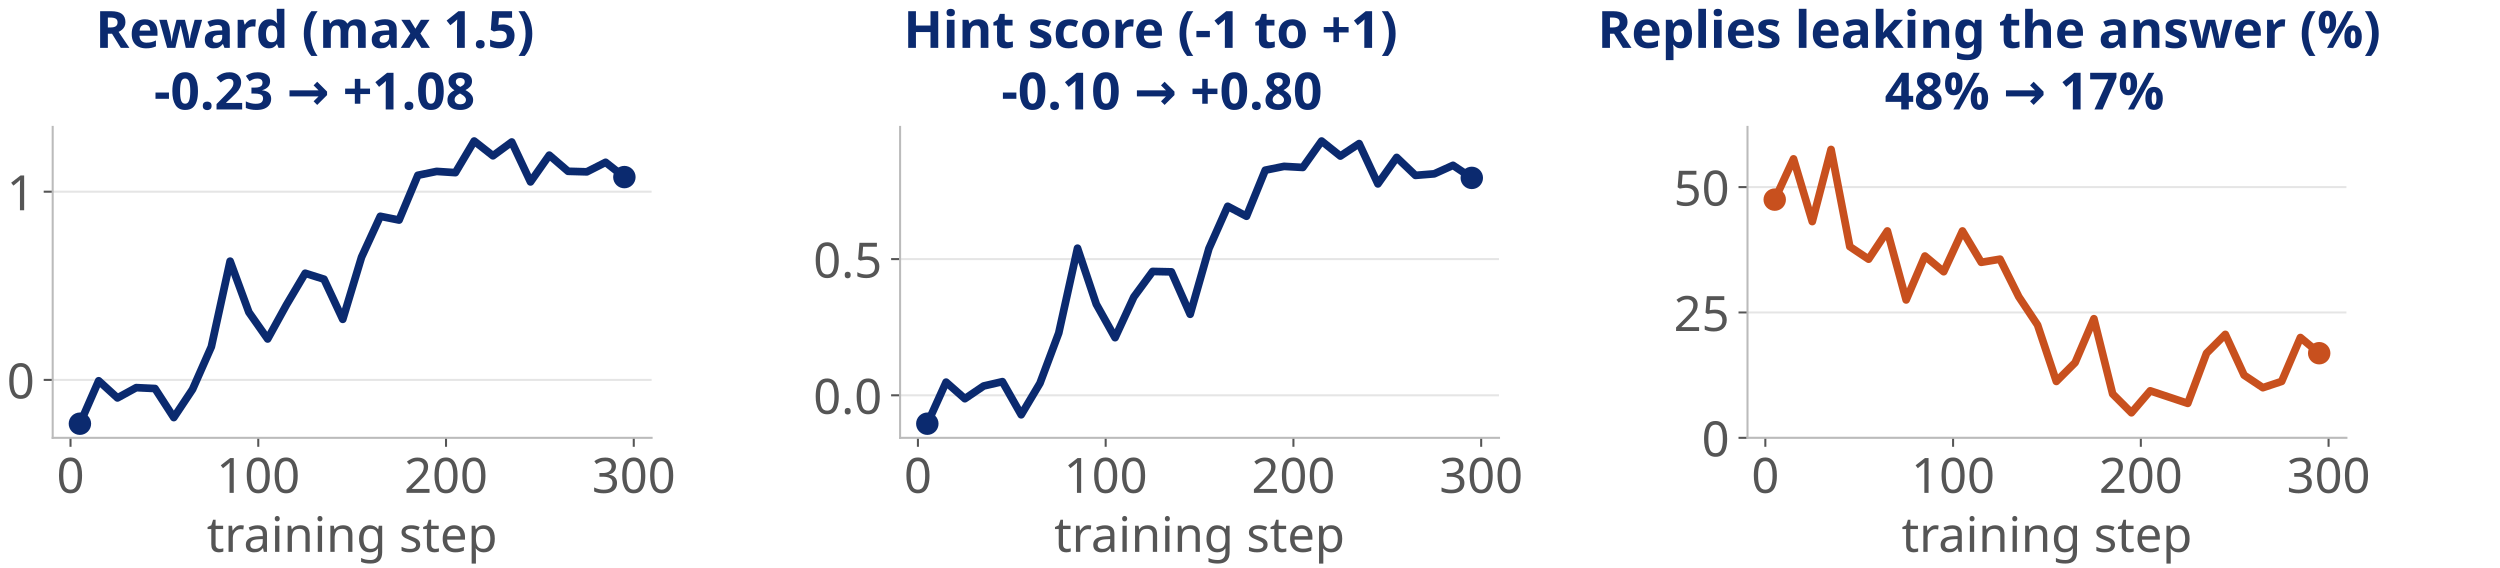
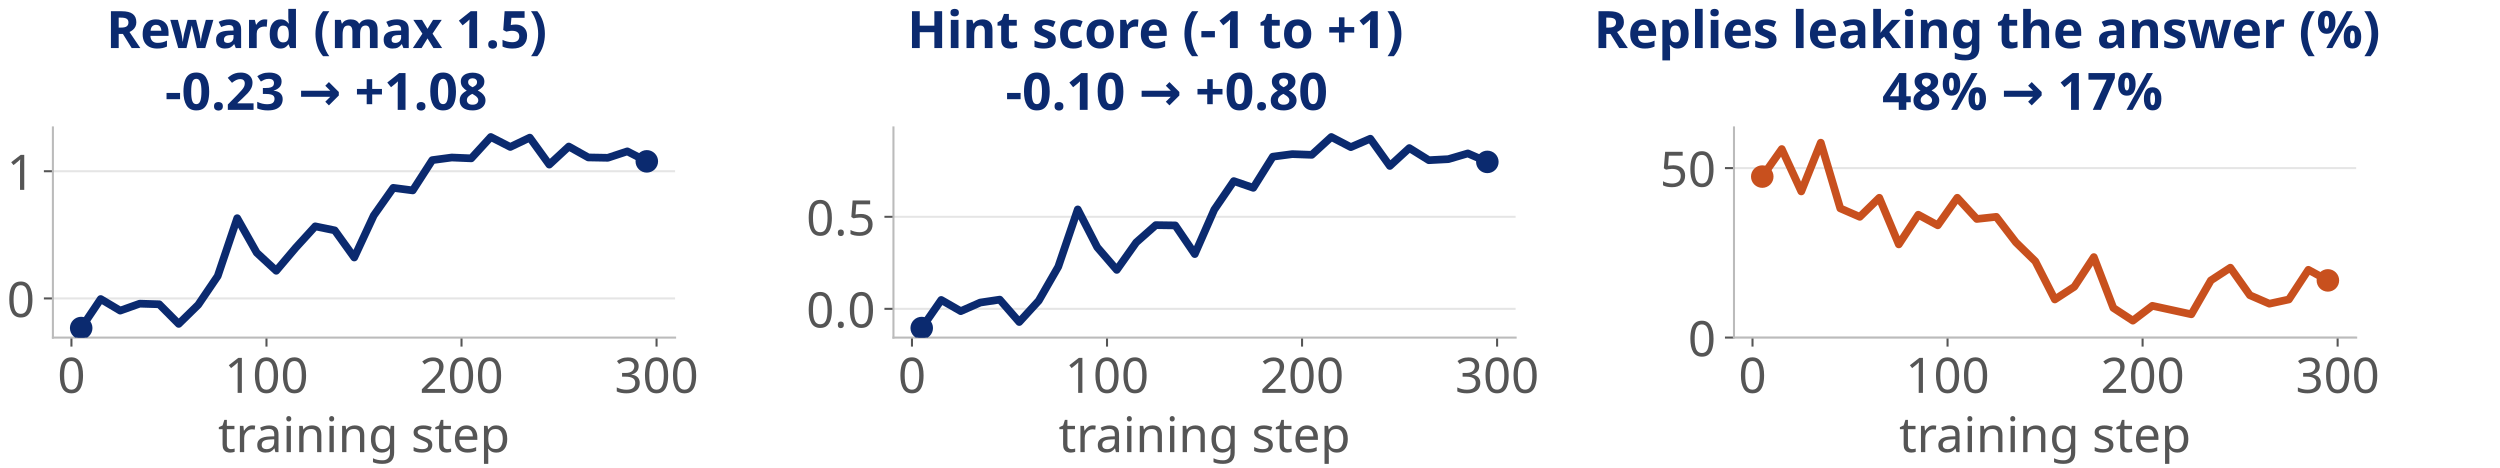
- <svg xmlns="http://www.w3.org/2000/svg" xmlns:xlink="http://www.w3.org/1999/xlink" width="974.103pt" height="221.04pt" viewBox="0 0 974.103 221.04" version="1.1">
+ <svg xmlns="http://www.w3.org/2000/svg" xmlns:xlink="http://www.w3.org/1999/xlink" width="970.072pt" height="181.44pt" viewBox="0 0 970.072 181.44" version="1.1">
  <defs>
    <style type="text/css">*{stroke-linejoin: round; stroke-linecap: butt}</style>
  </defs>
  <g id="figure_1">
    <g id="patch_1">
-       <path d="M 0 221.04  L 974.103 221.04  L 974.103 0  L 0 0  L 0 221.04  z " style="fill: none" />
+       <path d="M 0 181.44  L 970.072 181.44  L 970.072 0  L 0 0  L 0 181.44  z " style="fill: none" />
    </g>
    <g id="axes_1">
      <g id="patch_2">
-         <path d="M 20.529 170.598  L 253.891 170.598  L 253.891 49.449  L 20.529 49.449  L 20.529 170.598  z " style="fill: none" />
+         <path d="M 20.529 130.998  L 261.953 130.998  L 261.953 49.449  L 20.529 49.449  L 20.529 130.998  z " style="fill: none" />
      </g>
      <g id="matplotlib.axis_1">
        <g id="xtick_1">
          <g id="line2d_1">
            <defs>
-               <path id="m7983b0c709" d="M 0 0  L 0 3.5  " style="stroke: #555555; stroke-width: 0.8" />
+               <path id="m65a16fa60d" d="M 0 0  L 0 3.5  " style="stroke: #555555; stroke-width: 0.8" />
            </defs>
            <g>
-               <use xlink:href="#m7983b0c709" x="27.478" y="170.598" style="fill: #555555; stroke: #555555; stroke-width: 0.8" />
+               <use xlink:href="#m65a16fa60d" x="27.719" y="130.998" style="fill: #555555; stroke: #555555; stroke-width: 0.8" />
            </g>
          </g>
          <g id="text_1">
-             <text style="font-size: 19px; font-family: 'Noto Sans'; text-anchor: middle; fill: #555555" x="27.478" y="192.034" transform="rotate(-0 27.4784 192.0337)">0</text>
+             <text style="font-size: 19px; font-family: 'Noto Sans'; text-anchor: middle; fill: #555555" x="27.719" y="152.434" transform="rotate(-0 27.71851 152.4337)">0</text>
          </g>
        </g>
        <g id="xtick_2">
          <g id="line2d_2">
            <g>
-               <use xlink:href="#m7983b0c709" x="100.633" y="170.598" style="fill: #555555; stroke: #555555; stroke-width: 0.8" />
+               <use xlink:href="#m65a16fa60d" x="103.4" y="130.998" style="fill: #555555; stroke: #555555; stroke-width: 0.8" />
            </g>
          </g>
          <g id="text_2">
-             <text style="font-size: 19px; font-family: 'Noto Sans'; text-anchor: middle; fill: #555555" x="100.633" y="192.034" transform="rotate(-0 100.6327 192.0337)">100</text>
+             <text style="font-size: 19px; font-family: 'Noto Sans'; text-anchor: middle; fill: #555555" x="103.4" y="152.434" transform="rotate(-0 103.4002 152.4337)">100</text>
          </g>
        </g>
        <g id="xtick_3">
          <g id="line2d_3">
            <g>
-               <use xlink:href="#m7983b0c709" x="173.787" y="170.598" style="fill: #555555; stroke: #555555; stroke-width: 0.8" />
+               <use xlink:href="#m65a16fa60d" x="179.082" y="130.998" style="fill: #555555; stroke: #555555; stroke-width: 0.8" />
            </g>
          </g>
          <g id="text_3">
-             <text style="font-size: 19px; font-family: 'Noto Sans'; text-anchor: middle; fill: #555555" x="173.787" y="192.034" transform="rotate(-0 173.7869 192.0337)">200</text>
+             <text style="font-size: 19px; font-family: 'Noto Sans'; text-anchor: middle; fill: #555555" x="179.082" y="152.434" transform="rotate(-0 179.0819 152.4337)">200</text>
          </g>
        </g>
        <g id="xtick_4">
          <g id="line2d_4">
            <g>
-               <use xlink:href="#m7983b0c709" x="246.941" y="170.598" style="fill: #555555; stroke: #555555; stroke-width: 0.8" />
+               <use xlink:href="#m65a16fa60d" x="254.764" y="130.998" style="fill: #555555; stroke: #555555; stroke-width: 0.8" />
            </g>
          </g>
          <g id="text_4">
-             <text style="font-size: 19px; font-family: 'Noto Sans'; text-anchor: middle; fill: #555555" x="246.941" y="192.034" transform="rotate(-0 246.9412 192.0337)">300</text>
+             <text style="font-size: 19px; font-family: 'Noto Sans'; text-anchor: middle; fill: #555555" x="254.764" y="152.434" transform="rotate(-0 254.7636 152.4337)">300</text>
          </g>
        </g>
        <g id="text_5">
-           <text style="font-size: 19px; font-family: 'Noto Sans'; text-anchor: middle; fill: #555555" x="137.21" y="215.035" transform="rotate(-0 137.2098 215.0352)">training step</text>
+           <text style="font-size: 19px; font-family: 'Noto Sans'; text-anchor: middle; fill: #555555" x="141.241" y="175.435" transform="rotate(-0 141.241 175.4352)">training step</text>
        </g>
      </g>
      <g id="matplotlib.axis_2">
        <g id="ytick_1">
          <g id="line2d_5">
-             <path d="M 20.529 148.016  L 253.891 148.016  " clip-path="url(#p74a3f5548d)" style="fill: none; stroke: #e5e5e5; stroke-width: 0.8; stroke-linecap: square" />
+             <path d="M 20.529 115.797  L 261.953 115.797  " clip-path="url(#p43e3740f9e)" style="fill: none; stroke: #e5e5e5; stroke-width: 0.8; stroke-linecap: square" />
          </g>
          <g id="line2d_6">
            <defs>
-               <path id="m86b771db22" d="M 0 0  L -3.5 0  " style="stroke: #555555; stroke-width: 0.8" />
+               <path id="m22488c8e26" d="M 0 0  L -3.5 0  " style="stroke: #555555; stroke-width: 0.8" />
            </defs>
            <g>
-               <use xlink:href="#m86b771db22" x="20.529" y="148.016" style="fill: #555555; stroke: #555555; stroke-width: 0.8" />
+               <use xlink:href="#m22488c8e26" x="20.529" y="115.797" style="fill: #555555; stroke: #555555; stroke-width: 0.8" />
            </g>
          </g>
          <g id="text_6">
-             <text style="font-size: 19px; font-family: 'Noto Sans'; text-anchor: end; fill: #555555" x="13.529" y="155.234" transform="rotate(-0 13.52875 155.2337)">0</text>
+             <text style="font-size: 19px; font-family: 'Noto Sans'; text-anchor: end; fill: #555555" x="13.529" y="123.015" transform="rotate(-0 13.52875 123.0152)">0</text>
          </g>
        </g>
        <g id="ytick_2">
          <g id="line2d_7">
-             <path d="M 20.529 74.705  L 253.891 74.705  " clip-path="url(#p74a3f5548d)" style="fill: none; stroke: #e5e5e5; stroke-width: 0.8; stroke-linecap: square" />
+             <path d="M 20.529 66.45  L 261.953 66.45  " clip-path="url(#p43e3740f9e)" style="fill: none; stroke: #e5e5e5; stroke-width: 0.8; stroke-linecap: square" />
          </g>
          <g id="line2d_8">
            <g>
-               <use xlink:href="#m86b771db22" x="20.529" y="74.705" style="fill: #555555; stroke: #555555; stroke-width: 0.8" />
+               <use xlink:href="#m22488c8e26" x="20.529" y="66.45" style="fill: #555555; stroke: #555555; stroke-width: 0.8" />
            </g>
          </g>
          <g id="text_7">
-             <text style="font-size: 19px; font-family: 'Noto Sans'; text-anchor: end; fill: #555555" x="13.529" y="81.923" transform="rotate(-0 13.52875 81.92275)">1</text>
+             <text style="font-size: 19px; font-family: 'Noto Sans'; text-anchor: end; fill: #555555" x="13.529" y="73.667" transform="rotate(-0 13.52875 73.66742)">1</text>
          </g>
        </g>
      </g>
      <g id="line2d_9">
-         <path d="M 31.136 165.091  L 38.452 148.368  L 45.767 155.044  L 53.082 151.041  L 60.398 151.388  L 67.713 162.696  L 75.029 151.691  L 82.344 135.118  L 89.66 101.768  L 96.975 121.669  L 104.29 132.076  L 111.606 118.789  L 118.921 106.468  L 126.237 108.783  L 133.552 124.419  L 140.868 100.202  L 148.183 84.28  L 155.498 85.744  L 162.814 68.293  L 170.129 66.789  L 177.445 67.265  L 184.76 54.956  L 192.075 60.703  L 199.391 55.33  L 206.706 70.872  L 214.022 60.455  L 221.337 66.743  L 228.653 66.953  L 235.968 63.242  L 243.283 69.001  " clip-path="url(#p74a3f5548d)" style="fill: none; stroke: #0b2a6f; stroke-width: 3; stroke-linecap: square" />
+         <path d="M 31.503 127.291  L 39.071 116.034  L 46.639 120.528  L 54.207 117.833  L 61.775 118.067  L 69.343 125.679  L 76.912 118.271  L 84.48 107.115  L 92.048 84.666  L 99.616 98.062  L 107.184 105.068  L 114.752 96.124  L 122.321 87.83  L 129.889 89.389  L 137.457 99.914  L 145.025 83.613  L 152.593 72.895  L 160.161 73.881  L 167.73 62.134  L 175.298 61.121  L 182.866 61.442  L 190.434 53.156  L 198.002 57.024  L 205.57 53.408  L 213.139 63.869  L 220.707 56.857  L 228.275 61.09  L 235.843 61.232  L 243.411 58.733  L 250.979 62.61  " clip-path="url(#p43e3740f9e)" style="fill: none; stroke: #0b2a6f; stroke-width: 3; stroke-linecap: square" />
      </g>
      <g id="patch_3">
-         <path d="M 20.529 170.598  L 20.529 49.449  " style="fill: none; stroke: #bbbbbb; stroke-width: 0.8; stroke-linejoin: miter; stroke-linecap: square" />
+         <path d="M 20.529 130.998  L 20.529 49.449  " style="fill: none; stroke: #bbbbbb; stroke-width: 0.8; stroke-linejoin: miter; stroke-linecap: square" />
      </g>
      <g id="patch_4">
-         <path d="M 20.529 170.598  L 253.891 170.598  " style="fill: none; stroke: #bbbbbb; stroke-width: 0.8; stroke-linejoin: miter; stroke-linecap: square" />
+         <path d="M 20.529 130.998  L 261.953 130.998  " style="fill: none; stroke: #bbbbbb; stroke-width: 0.8; stroke-linejoin: miter; stroke-linecap: square" />
      </g>
      <g id="PathCollection_1">
        <defs>
-           <path id="mc8061bccb2" d="M 0 3.873  C 1.027 3.873 2.012 3.465 2.739 2.739  C 3.465 2.012 3.873 1.027 3.873 0  C 3.873 -1.027 3.465 -2.012 2.739 -2.739  C 2.012 -3.465 1.027 -3.873 0 -3.873  C -1.027 -3.873 -2.012 -3.465 -2.739 -2.739  C -3.465 -2.012 -3.873 -1.027 -3.873 0  C -3.873 1.027 -3.465 2.012 -2.739 2.739  C -2.012 3.465 -1.027 3.873 0 3.873  z " style="stroke: #0b2a6f" />
+           <path id="meae21fd095" d="M 0 3.873  C 1.027 3.873 2.012 3.465 2.739 2.739  C 3.465 2.012 3.873 1.027 3.873 0  C 3.873 -1.027 3.465 -2.012 2.739 -2.739  C 2.012 -3.465 1.027 -3.873 0 -3.873  C -1.027 -3.873 -2.012 -3.465 -2.739 -2.739  C -3.465 -2.012 -3.873 -1.027 -3.873 0  C -3.873 1.027 -3.465 2.012 -2.739 2.739  C -2.012 3.465 -1.027 3.873 0 3.873  z " style="stroke: #0b2a6f" />
        </defs>
-         <g clip-path="url(#p74a3f5548d)">
-           <use xlink:href="#mc8061bccb2" x="31.136" y="165.091" style="fill: #0b2a6f; stroke: #0b2a6f" />
-           <use xlink:href="#mc8061bccb2" x="243.283" y="69.001" style="fill: #0b2a6f; stroke: #0b2a6f" />
+         <g clip-path="url(#p43e3740f9e)">
+           <use xlink:href="#meae21fd095" x="31.503" y="127.291" style="fill: #0b2a6f; stroke: #0b2a6f" />
+           <use xlink:href="#meae21fd095" x="250.979" y="62.61" style="fill: #0b2a6f; stroke: #0b2a6f" />
        </g>
      </g>
      <g id="text_8">
-         <text style="font-weight: 700; font-size: 20px; font-family: 'Noto Sans'; fill: #0b2a6f" transform="translate(37.21448 18.63883)">Reward (max 1.5)</text>
-         <text style="font-weight: 700; font-size: 20px; font-family: 'Noto Sans'; fill: #0b2a6f" transform="translate(59.99417 42.64273)">-0.23 → +1.08</text>
+         <text style="font-weight: 700; font-size: 20px; font-family: 'Noto Sans'; fill: #0b2a6f" transform="translate(41.24573 18.63883)">Reward (max 1.5)</text>
+         <text style="font-weight: 700; font-size: 20px; font-family: 'Noto Sans'; fill: #0b2a6f" transform="translate(64.02542 42.64273)">-0.23 → +1.08</text>
      </g>
    </g>
    <g id="axes_2">
      <g id="patch_5">
-         <path d="M 350.713 170.598  L 584.075 170.598  L 584.075 49.449  L 350.713 49.449  L 350.713 170.598  z " style="fill: none" />
+         <path d="M 346.682 130.998  L 588.107 130.998  L 588.107 49.449  L 346.682 49.449  L 346.682 130.998  z " style="fill: none" />
      </g>
      <g id="matplotlib.axis_3">
        <g id="xtick_5">
          <g id="line2d_10">
            <g>
-               <use xlink:href="#m7983b0c709" x="357.663" y="170.598" style="fill: #555555; stroke: #555555; stroke-width: 0.8" />
+               <use xlink:href="#m65a16fa60d" x="353.872" y="130.998" style="fill: #555555; stroke: #555555; stroke-width: 0.8" />
            </g>
          </g>
          <g id="text_9">
-             <text style="font-size: 19px; font-family: 'Noto Sans'; text-anchor: middle; fill: #555555" x="357.663" y="192.034" transform="rotate(-0 357.663 192.0337)">0</text>
+             <text style="font-size: 19px; font-family: 'Noto Sans'; text-anchor: middle; fill: #555555" x="353.872" y="152.434" transform="rotate(-0 353.8718 152.4337)">0</text>
          </g>
        </g>
        <g id="xtick_6">
          <g id="line2d_11">
            <g>
-               <use xlink:href="#m7983b0c709" x="430.817" y="170.598" style="fill: #555555; stroke: #555555; stroke-width: 0.8" />
+               <use xlink:href="#m65a16fa60d" x="429.554" y="130.998" style="fill: #555555; stroke: #555555; stroke-width: 0.8" />
            </g>
          </g>
          <g id="text_10">
-             <text style="font-size: 19px; font-family: 'Noto Sans'; text-anchor: middle; fill: #555555" x="430.817" y="192.034" transform="rotate(-0 430.8172 192.0337)">100</text>
+             <text style="font-size: 19px; font-family: 'Noto Sans'; text-anchor: middle; fill: #555555" x="429.554" y="152.434" transform="rotate(-0 429.5535 152.4337)">100</text>
          </g>
        </g>
        <g id="xtick_7">
          <g id="line2d_12">
            <g>
-               <use xlink:href="#m7983b0c709" x="503.972" y="170.598" style="fill: #555555; stroke: #555555; stroke-width: 0.8" />
+               <use xlink:href="#m65a16fa60d" x="505.235" y="130.998" style="fill: #555555; stroke: #555555; stroke-width: 0.8" />
            </g>
          </g>
          <g id="text_11">
-             <text style="font-size: 19px; font-family: 'Noto Sans'; text-anchor: middle; fill: #555555" x="503.972" y="192.034" transform="rotate(-0 503.9715 192.0337)">200</text>
+             <text style="font-size: 19px; font-family: 'Noto Sans'; text-anchor: middle; fill: #555555" x="505.235" y="152.434" transform="rotate(-0 505.2352 152.4337)">200</text>
          </g>
        </g>
        <g id="xtick_8">
          <g id="line2d_13">
            <g>
-               <use xlink:href="#m7983b0c709" x="577.126" y="170.598" style="fill: #555555; stroke: #555555; stroke-width: 0.8" />
+               <use xlink:href="#m65a16fa60d" x="580.917" y="130.998" style="fill: #555555; stroke: #555555; stroke-width: 0.8" />
            </g>
          </g>
          <g id="text_12">
-             <text style="font-size: 19px; font-family: 'Noto Sans'; text-anchor: middle; fill: #555555" x="577.126" y="192.034" transform="rotate(-0 577.1258 192.0337)">300</text>
+             <text style="font-size: 19px; font-family: 'Noto Sans'; text-anchor: middle; fill: #555555" x="580.917" y="152.434" transform="rotate(-0 580.9169 152.4337)">300</text>
          </g>
        </g>
        <g id="text_13">
-           <text style="font-size: 19px; font-family: 'Noto Sans'; text-anchor: middle; fill: #555555" x="467.394" y="215.035" transform="rotate(-0 467.3944 215.0352)">training step</text>
+           <text style="font-size: 19px; font-family: 'Noto Sans'; text-anchor: middle; fill: #555555" x="467.394" y="175.435" transform="rotate(-0 467.3944 175.4352)">training step</text>
        </g>
      </g>
      <g id="matplotlib.axis_4">
        <g id="ytick_3">
          <g id="line2d_14">
-             <path d="M 350.713 154.024  L 584.075 154.024  " clip-path="url(#p2140bc872e)" style="fill: none; stroke: #e5e5e5; stroke-width: 0.8; stroke-linecap: square" />
+             <path d="M 346.682 119.842  L 588.107 119.842  " clip-path="url(#p7d38984ce5)" style="fill: none; stroke: #e5e5e5; stroke-width: 0.8; stroke-linecap: square" />
          </g>
          <g id="line2d_15">
            <g>
-               <use xlink:href="#m86b771db22" x="350.713" y="154.024" style="fill: #555555; stroke: #555555; stroke-width: 0.8" />
+               <use xlink:href="#m22488c8e26" x="346.682" y="119.842" style="fill: #555555; stroke: #555555; stroke-width: 0.8" />
            </g>
          </g>
          <g id="text_14">
-             <text style="font-size: 19px; font-family: 'Noto Sans'; text-anchor: end; fill: #555555" x="343.713" y="161.242" transform="rotate(-0 343.7133 161.2417)">0.0</text>
+             <text style="font-size: 19px; font-family: 'Noto Sans'; text-anchor: end; fill: #555555" x="339.682" y="127.059" transform="rotate(-0 339.6821 127.0593)">0.0</text>
          </g>
        </g>
        <g id="ytick_4">
          <g id="line2d_16">
-             <path d="M 350.713 100.964  L 584.075 100.964  " clip-path="url(#p2140bc872e)" style="fill: none; stroke: #e5e5e5; stroke-width: 0.8; stroke-linecap: square" />
+             <path d="M 346.682 84.125  L 588.107 84.125  " clip-path="url(#p7d38984ce5)" style="fill: none; stroke: #e5e5e5; stroke-width: 0.8; stroke-linecap: square" />
          </g>
          <g id="line2d_17">
            <g>
-               <use xlink:href="#m86b771db22" x="350.713" y="100.964" style="fill: #555555; stroke: #555555; stroke-width: 0.8" />
+               <use xlink:href="#m22488c8e26" x="346.682" y="84.125" style="fill: #555555; stroke: #555555; stroke-width: 0.8" />
            </g>
          </g>
          <g id="text_15">
-             <text style="font-size: 19px; font-family: 'Noto Sans'; text-anchor: end; fill: #555555" x="343.713" y="108.182" transform="rotate(-0 343.7133 108.1819)">0.5</text>
+             <text style="font-size: 19px; font-family: 'Noto Sans'; text-anchor: end; fill: #555555" x="339.682" y="91.343" transform="rotate(-0 339.6821 91.34324)">0.5</text>
          </g>
        </g>
      </g>
      <g id="line2d_18">
-         <path d="M 361.321 165.091  L 368.636 148.899  L 375.952 155.353  L 383.267 150.397  L 390.582 148.709  L 397.898 161.611  L 405.213 149.323  L 412.529 129.752  L 419.844 96.71  L 427.16 118.527  L 434.475 131.567  L 441.79 115.708  L 449.106 105.765  L 456.421 105.931  L 463.737 122.452  L 471.052 96.839  L 478.368 80.385  L 485.683 84.259  L 492.998 66.312  L 500.314 64.825  L 507.629 65.239  L 514.945 54.956  L 522.26 60.805  L 529.575 55.95  L 536.891 71.648  L 544.206 61.341  L 551.522 68.334  L 558.837 67.73  L 566.153 64.423  L 573.468 69.313  " clip-path="url(#p2140bc872e)" style="fill: none; stroke: #0b2a6f; stroke-width: 3; stroke-linecap: square" />
+         <path d="M 357.656 127.291  L 365.224 116.391  L 372.792 120.736  L 380.36 117.4  L 387.929 116.264  L 395.497 124.949  L 403.065 116.677  L 410.633 103.503  L 418.201 81.262  L 425.769 95.947  L 433.338 104.725  L 440.906 94.05  L 448.474 87.357  L 456.042 87.469  L 463.61 98.59  L 471.178 81.349  L 478.747 70.273  L 486.315 72.88  L 493.883 60.8  L 501.451 59.799  L 509.019 60.078  L 516.587 53.156  L 524.156 57.093  L 531.724 53.825  L 539.292 64.392  L 546.86 57.454  L 554.428 62.161  L 561.996 61.754  L 569.565 59.529  L 577.133 62.82  " clip-path="url(#p7d38984ce5)" style="fill: none; stroke: #0b2a6f; stroke-width: 3; stroke-linecap: square" />
      </g>
      <g id="patch_6">
-         <path d="M 350.713 170.598  L 350.713 49.449  " style="fill: none; stroke: #bbbbbb; stroke-width: 0.8; stroke-linejoin: miter; stroke-linecap: square" />
+         <path d="M 346.682 130.998  L 346.682 49.449  " style="fill: none; stroke: #bbbbbb; stroke-width: 0.8; stroke-linejoin: miter; stroke-linecap: square" />
      </g>
      <g id="patch_7">
-         <path d="M 350.713 170.598  L 584.075 170.598  " style="fill: none; stroke: #bbbbbb; stroke-width: 0.8; stroke-linejoin: miter; stroke-linecap: square" />
+         <path d="M 346.682 130.998  L 588.107 130.998  " style="fill: none; stroke: #bbbbbb; stroke-width: 0.8; stroke-linejoin: miter; stroke-linecap: square" />
      </g>
      <g id="PathCollection_2">
-         <g clip-path="url(#p2140bc872e)">
-           <use xlink:href="#mc8061bccb2" x="361.321" y="165.091" style="fill: #0b2a6f; stroke: #0b2a6f" />
-           <use xlink:href="#mc8061bccb2" x="573.468" y="69.313" style="fill: #0b2a6f; stroke: #0b2a6f" />
+         <g clip-path="url(#p7d38984ce5)">
+           <use xlink:href="#meae21fd095" x="357.656" y="127.291" style="fill: #0b2a6f; stroke: #0b2a6f" />
+           <use xlink:href="#meae21fd095" x="577.133" y="62.82" style="fill: #0b2a6f; stroke: #0b2a6f" />
        </g>
      </g>
      <g id="text_16">
        <text style="font-weight: 700; font-size: 20px; font-family: 'Noto Sans'; fill: #0b2a6f" transform="translate(352.0741 18.63883)">Hint score (-1 to +1)</text>
        <text style="font-weight: 700; font-size: 20px; font-family: 'Noto Sans'; fill: #0b2a6f" transform="translate(390.1787 42.64273)">-0.10 → +0.80</text>
      </g>
    </g>
    <g id="axes_3">
      <g id="patch_8">
-         <path d="M 680.898 170.598  L 914.26 170.598  L 914.26 49.449  L 680.898 49.449  L 680.898 170.598  z " style="fill: none" />
+         <path d="M 672.835 130.998  L 914.26 130.998  L 914.26 49.449  L 672.835 49.449  L 672.835 130.998  z " style="fill: none" />
      </g>
      <g id="matplotlib.axis_5">
        <g id="xtick_9">
          <g id="line2d_19">
            <g>
-               <use xlink:href="#m7983b0c709" x="687.848" y="170.598" style="fill: #555555; stroke: #555555; stroke-width: 0.8" />
+               <use xlink:href="#m65a16fa60d" x="680.025" y="130.998" style="fill: #555555; stroke: #555555; stroke-width: 0.8" />
            </g>
          </g>
          <g id="text_17">
-             <text style="font-size: 19px; font-family: 'Noto Sans'; text-anchor: middle; fill: #555555" x="687.848" y="192.034" transform="rotate(-0 687.8476 192.0337)">0</text>
+             <text style="font-size: 19px; font-family: 'Noto Sans'; text-anchor: middle; fill: #555555" x="680.025" y="152.434" transform="rotate(-0 680.0252 152.4337)">0</text>
          </g>
        </g>
        <g id="xtick_10">
          <g id="line2d_20">
            <g>
-               <use xlink:href="#m7983b0c709" x="761.002" y="170.598" style="fill: #555555; stroke: #555555; stroke-width: 0.8" />
+               <use xlink:href="#m65a16fa60d" x="755.707" y="130.998" style="fill: #555555; stroke: #555555; stroke-width: 0.8" />
            </g>
          </g>
          <g id="text_18">
-             <text style="font-size: 19px; font-family: 'Noto Sans'; text-anchor: middle; fill: #555555" x="761.002" y="192.034" transform="rotate(-0 761.0018 192.0337)">100</text>
+             <text style="font-size: 19px; font-family: 'Noto Sans'; text-anchor: middle; fill: #555555" x="755.707" y="152.434" transform="rotate(-0 755.7069 152.4337)">100</text>
          </g>
        </g>
        <g id="xtick_11">
          <g id="line2d_21">
            <g>
-               <use xlink:href="#m7983b0c709" x="834.156" y="170.598" style="fill: #555555; stroke: #555555; stroke-width: 0.8" />
+               <use xlink:href="#m65a16fa60d" x="831.389" y="130.998" style="fill: #555555; stroke: #555555; stroke-width: 0.8" />
            </g>
          </g>
          <g id="text_19">
-             <text style="font-size: 19px; font-family: 'Noto Sans'; text-anchor: middle; fill: #555555" x="834.156" y="192.034" transform="rotate(-0 834.1561 192.0337)">200</text>
+             <text style="font-size: 19px; font-family: 'Noto Sans'; text-anchor: middle; fill: #555555" x="831.389" y="152.434" transform="rotate(-0 831.3886 152.4337)">200</text>
          </g>
        </g>
        <g id="xtick_12">
          <g id="line2d_22">
            <g>
-               <use xlink:href="#m7983b0c709" x="907.31" y="170.598" style="fill: #555555; stroke: #555555; stroke-width: 0.8" />
+               <use xlink:href="#m65a16fa60d" x="907.07" y="130.998" style="fill: #555555; stroke: #555555; stroke-width: 0.8" />
            </g>
          </g>
          <g id="text_20">
-             <text style="font-size: 19px; font-family: 'Noto Sans'; text-anchor: middle; fill: #555555" x="907.31" y="192.034" transform="rotate(-0 907.3103 192.0337)">300</text>
+             <text style="font-size: 19px; font-family: 'Noto Sans'; text-anchor: middle; fill: #555555" x="907.07" y="152.434" transform="rotate(-0 907.0702 152.4337)">300</text>
          </g>
        </g>
        <g id="text_21">
-           <text style="font-size: 19px; font-family: 'Noto Sans'; text-anchor: middle; fill: #555555" x="797.579" y="215.035" transform="rotate(-0 797.579 215.0352)">training step</text>
+           <text style="font-size: 19px; font-family: 'Noto Sans'; text-anchor: middle; fill: #555555" x="793.548" y="175.435" transform="rotate(-0 793.5477 175.4352)">training step</text>
        </g>
      </g>
      <g id="matplotlib.axis_6">
        <g id="ytick_5">
          <g id="line2d_23">
-             <path d="M 680.898 170.598  L 914.26 170.598  " clip-path="url(#pd3671d2fc4)" style="fill: none; stroke: #e5e5e5; stroke-width: 0.8; stroke-linecap: square" />
+             <path d="M 672.835 130.998  L 914.26 130.998  " clip-path="url(#p3565ddce74)" style="fill: none; stroke: #e5e5e5; stroke-width: 0.8; stroke-linecap: square" />
          </g>
          <g id="line2d_24">
            <g>
-               <use xlink:href="#m86b771db22" x="680.898" y="170.598" style="fill: #555555; stroke: #555555; stroke-width: 0.8" />
+               <use xlink:href="#m22488c8e26" x="672.835" y="130.998" style="fill: #555555; stroke: #555555; stroke-width: 0.8" />
            </g>
          </g>
          <g id="text_22">
-             <text style="font-size: 19px; font-family: 'Noto Sans'; text-anchor: end; fill: #555555" x="673.898" y="177.816" transform="rotate(-0 673.8979 177.8159)">0</text>
+             <text style="font-size: 19px; font-family: 'Noto Sans'; text-anchor: end; fill: #555555" x="665.835" y="138.216" transform="rotate(-0 665.8354 138.2159)">0</text>
          </g>
        </g>
        <g id="ytick_6">
          <g id="line2d_25">
-             <path d="M 680.898 121.748  L 914.26 121.748  " clip-path="url(#pd3671d2fc4)" style="fill: none; stroke: #e5e5e5; stroke-width: 0.8; stroke-linecap: square" />
+             <path d="M 672.835 65.233  L 914.26 65.233  " clip-path="url(#p3565ddce74)" style="fill: none; stroke: #e5e5e5; stroke-width: 0.8; stroke-linecap: square" />
          </g>
          <g id="line2d_26">
            <g>
-               <use xlink:href="#m86b771db22" x="680.898" y="121.748" style="fill: #555555; stroke: #555555; stroke-width: 0.8" />
+               <use xlink:href="#m22488c8e26" x="672.835" y="65.233" style="fill: #555555; stroke: #555555; stroke-width: 0.8" />
            </g>
          </g>
          <g id="text_23">
-             <text style="font-size: 19px; font-family: 'Noto Sans'; text-anchor: end; fill: #555555" x="673.898" y="128.966" transform="rotate(-0 673.8979 128.9656)">25</text>
-           </g>
-         </g>
-         <g id="ytick_7">
-           <g id="line2d_27">
-             <path d="M 680.898 72.898  L 914.26 72.898  " clip-path="url(#pd3671d2fc4)" style="fill: none; stroke: #e5e5e5; stroke-width: 0.8; stroke-linecap: square" />
-           </g>
-           <g id="line2d_28">
-             <g>
-               <use xlink:href="#m86b771db22" x="680.898" y="72.898" style="fill: #555555; stroke: #555555; stroke-width: 0.8" />
-             </g>
-           </g>
-           <g id="text_24">
-             <text style="font-size: 19px; font-family: 'Noto Sans'; text-anchor: end; fill: #555555" x="673.898" y="80.115" transform="rotate(-0 673.8979 80.11529)">50</text>
-           </g>
-         </g>
-       </g>
-       <g id="line2d_29">
-         <path d="M 691.505 77.783  L 698.821 61.906  L 706.136 86.331  L 713.452 58.242  L 720.767 96.101  L 728.082 100.986  L 735.398 89.995  L 742.713 116.863  L 750.029 99.765  L 757.344 105.871  L 764.66 89.995  L 771.975 102.208  L 779.29 100.986  L 786.606 115.642  L 793.921 126.633  L 801.237 148.615  L 808.552 141.288  L 815.868 124.19  L 823.183 153.501  L 830.498 160.828  L 837.814 152.279  L 845.129 154.722  L 852.445 157.164  L 859.76 137.624  L 867.076 130.297  L 874.391 146.173  L 881.706 151.058  L 889.022 148.615  L 896.337 131.518  L 903.653 137.624  " clip-path="url(#pd3671d2fc4)" style="fill: none; stroke: #c8501e; stroke-width: 3; stroke-linecap: square" />
+             <text style="font-size: 19px; font-family: 'Noto Sans'; text-anchor: end; fill: #555555" x="665.835" y="72.451" transform="rotate(-0 665.8354 72.45078)">50</text>
+           </g>
+         </g>
+       </g>
+       <g id="line2d_27">
+         <path d="M 683.809 68.521  L 691.377 57.834  L 698.946 74.276  L 706.514 55.368  L 714.082 80.852  L 721.65 84.14  L 729.218 76.742  L 736.786 94.827  L 744.355 83.318  L 751.923 87.429  L 759.491 76.742  L 767.059 84.963  L 774.627 84.14  L 782.195 94.005  L 789.764 101.404  L 797.332 116.201  L 804.9 111.269  L 812.468 99.76  L 820.036 119.489  L 827.604 124.422  L 835.173 118.667  L 842.741 120.311  L 850.309 121.955  L 857.877 108.802  L 865.445 103.87  L 873.013 114.557  L 880.582 117.845  L 888.15 116.201  L 895.718 104.692  L 903.286 108.802  " clip-path="url(#p3565ddce74)" style="fill: none; stroke: #c8501e; stroke-width: 3; stroke-linecap: square" />
      </g>
      <g id="patch_9">
-         <path d="M 680.898 170.598  L 680.898 49.449  " style="fill: none; stroke: #bbbbbb; stroke-width: 0.8; stroke-linejoin: miter; stroke-linecap: square" />
+         <path d="M 672.835 130.998  L 672.835 49.449  " style="fill: none; stroke: #bbbbbb; stroke-width: 0.8; stroke-linejoin: miter; stroke-linecap: square" />
      </g>
      <g id="patch_10">
-         <path d="M 680.898 170.598  L 914.26 170.598  " style="fill: none; stroke: #bbbbbb; stroke-width: 0.8; stroke-linejoin: miter; stroke-linecap: square" />
+         <path d="M 672.835 130.998  L 914.26 130.998  " style="fill: none; stroke: #bbbbbb; stroke-width: 0.8; stroke-linejoin: miter; stroke-linecap: square" />
      </g>
      <g id="PathCollection_3">
        <defs>
-           <path id="m791f30eabc" d="M 0 3.873  C 1.027 3.873 2.012 3.465 2.739 2.739  C 3.465 2.012 3.873 1.027 3.873 0  C 3.873 -1.027 3.465 -2.012 2.739 -2.739  C 2.012 -3.465 1.027 -3.873 0 -3.873  C -1.027 -3.873 -2.012 -3.465 -2.739 -2.739  C -3.465 -2.012 -3.873 -1.027 -3.873 0  C -3.873 1.027 -3.465 2.012 -2.739 2.739  C -2.012 3.465 -1.027 3.873 0 3.873  z " style="stroke: #c8501e" />
+           <path id="mee49e76530" d="M 0 3.873  C 1.027 3.873 2.012 3.465 2.739 2.739  C 3.465 2.012 3.873 1.027 3.873 0  C 3.873 -1.027 3.465 -2.012 2.739 -2.739  C 2.012 -3.465 1.027 -3.873 0 -3.873  C -1.027 -3.873 -2.012 -3.465 -2.739 -2.739  C -3.465 -2.012 -3.873 -1.027 -3.873 0  C -3.873 1.027 -3.465 2.012 -2.739 2.739  C -2.012 3.465 -1.027 3.873 0 3.873  z " style="stroke: #c8501e" />
        </defs>
-         <g clip-path="url(#pd3671d2fc4)">
-           <use xlink:href="#m791f30eabc" x="691.505" y="77.783" style="fill: #c8501e; stroke: #c8501e" />
-           <use xlink:href="#m791f30eabc" x="903.653" y="137.624" style="fill: #c8501e; stroke: #c8501e" />
-         </g>
-       </g>
-       <g id="text_25">
-         <text style="font-weight: 700; font-size: 20px; font-family: 'Noto Sans'; fill: #0b2a6f" transform="translate(622.4946 18.63883)">Replies leaking the answer (%)</text>
-         <text style="font-weight: 700; font-size: 20px; font-family: 'Noto Sans'; fill: #0b2a6f" transform="translate(734.3649 42.64273)">48% → 17%</text>
+         <g clip-path="url(#p3565ddce74)">
+           <use xlink:href="#mee49e76530" x="683.809" y="68.521" style="fill: #c8501e; stroke: #c8501e" />
+           <use xlink:href="#mee49e76530" x="903.286" y="108.802" style="fill: #c8501e; stroke: #c8501e" />
+         </g>
+       </g>
+       <g id="text_24">
+         <text style="font-weight: 700; font-size: 20px; font-family: 'Noto Sans'; fill: #0b2a6f" transform="translate(618.4633 18.63883)">Replies leaking the answer (%)</text>
+         <text style="font-weight: 700; font-size: 20px; font-family: 'Noto Sans'; fill: #0b2a6f" transform="translate(730.3336 42.64273)">48% → 17%</text>
      </g>
    </g>
  </g>
  <defs>
-     <clipPath id="p74a3f5548d">
-       <rect x="20.529" y="49.449" width="233.362" height="121.149" />
+     <clipPath id="p43e3740f9e">
+       <rect x="20.529" y="49.449" width="241.425" height="81.549" />
    </clipPath>
-     <clipPath id="p2140bc872e">
-       <rect x="350.713" y="49.449" width="233.362" height="121.149" />
+     <clipPath id="p7d38984ce5">
+       <rect x="346.682" y="49.449" width="241.425" height="81.549" />
    </clipPath>
-     <clipPath id="pd3671d2fc4">
-       <rect x="680.898" y="49.449" width="233.362" height="121.149" />
+     <clipPath id="p3565ddce74">
+       <rect x="672.835" y="49.449" width="241.425" height="81.549" />
    </clipPath>
  </defs>
</svg>
